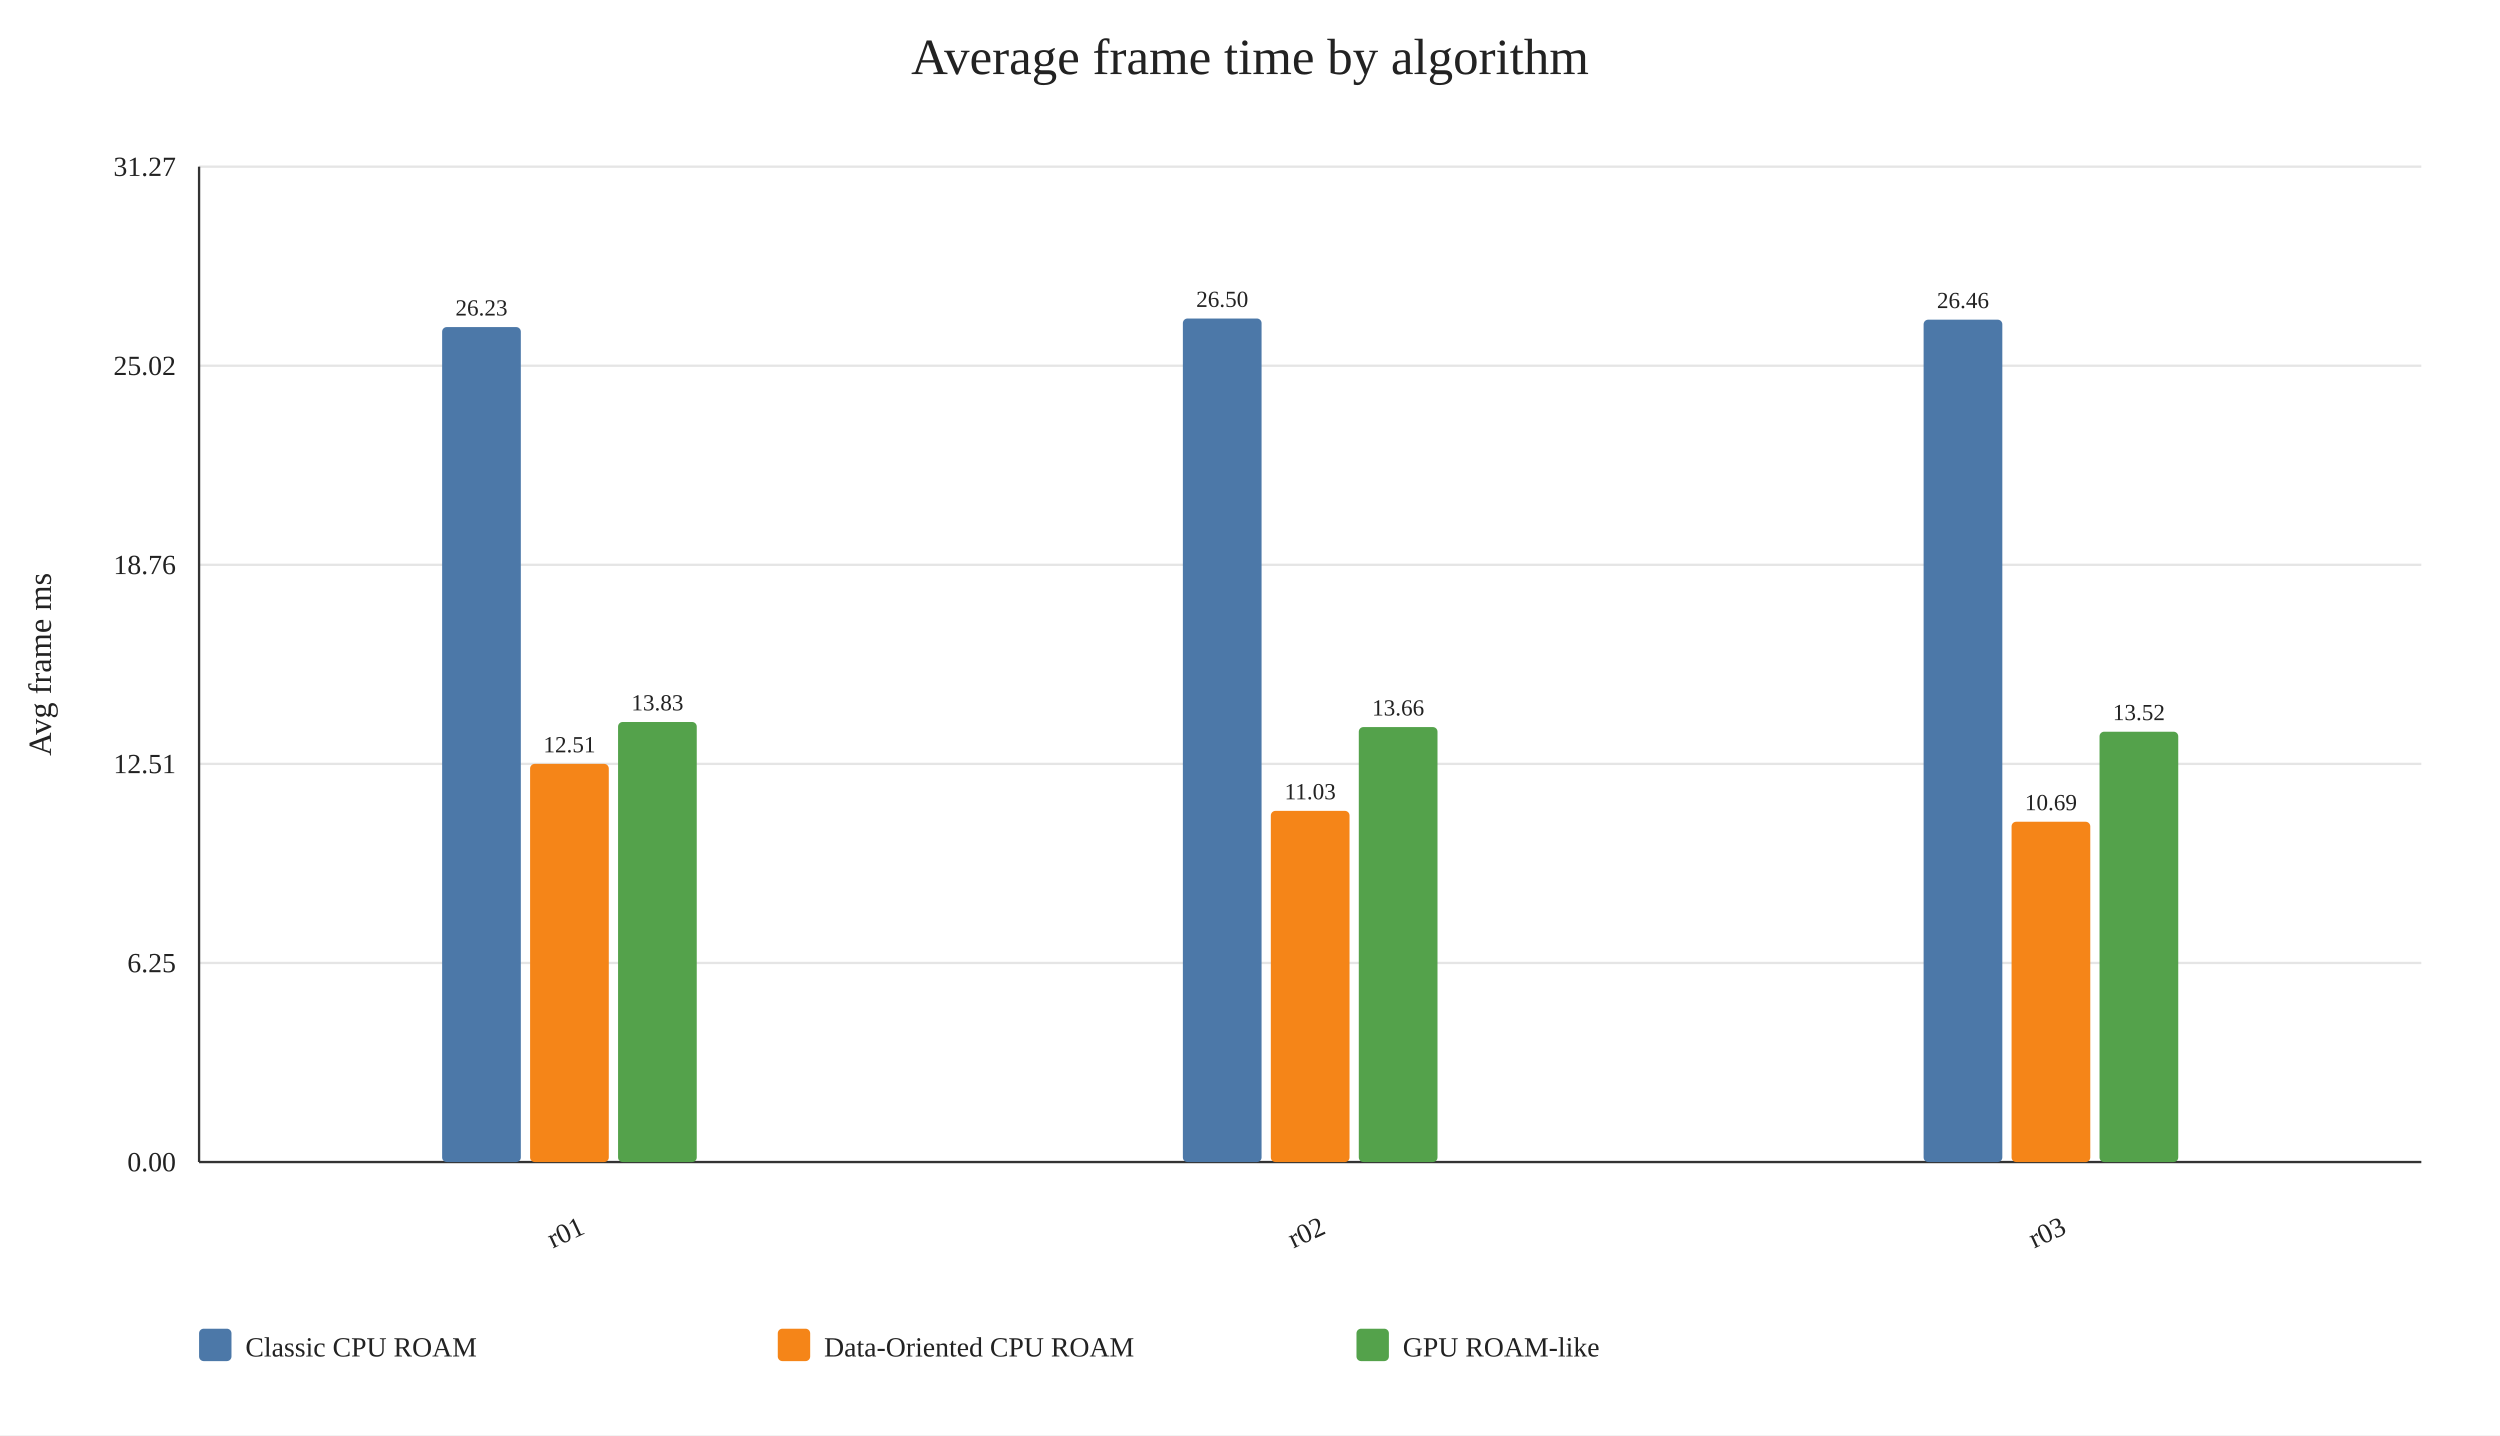
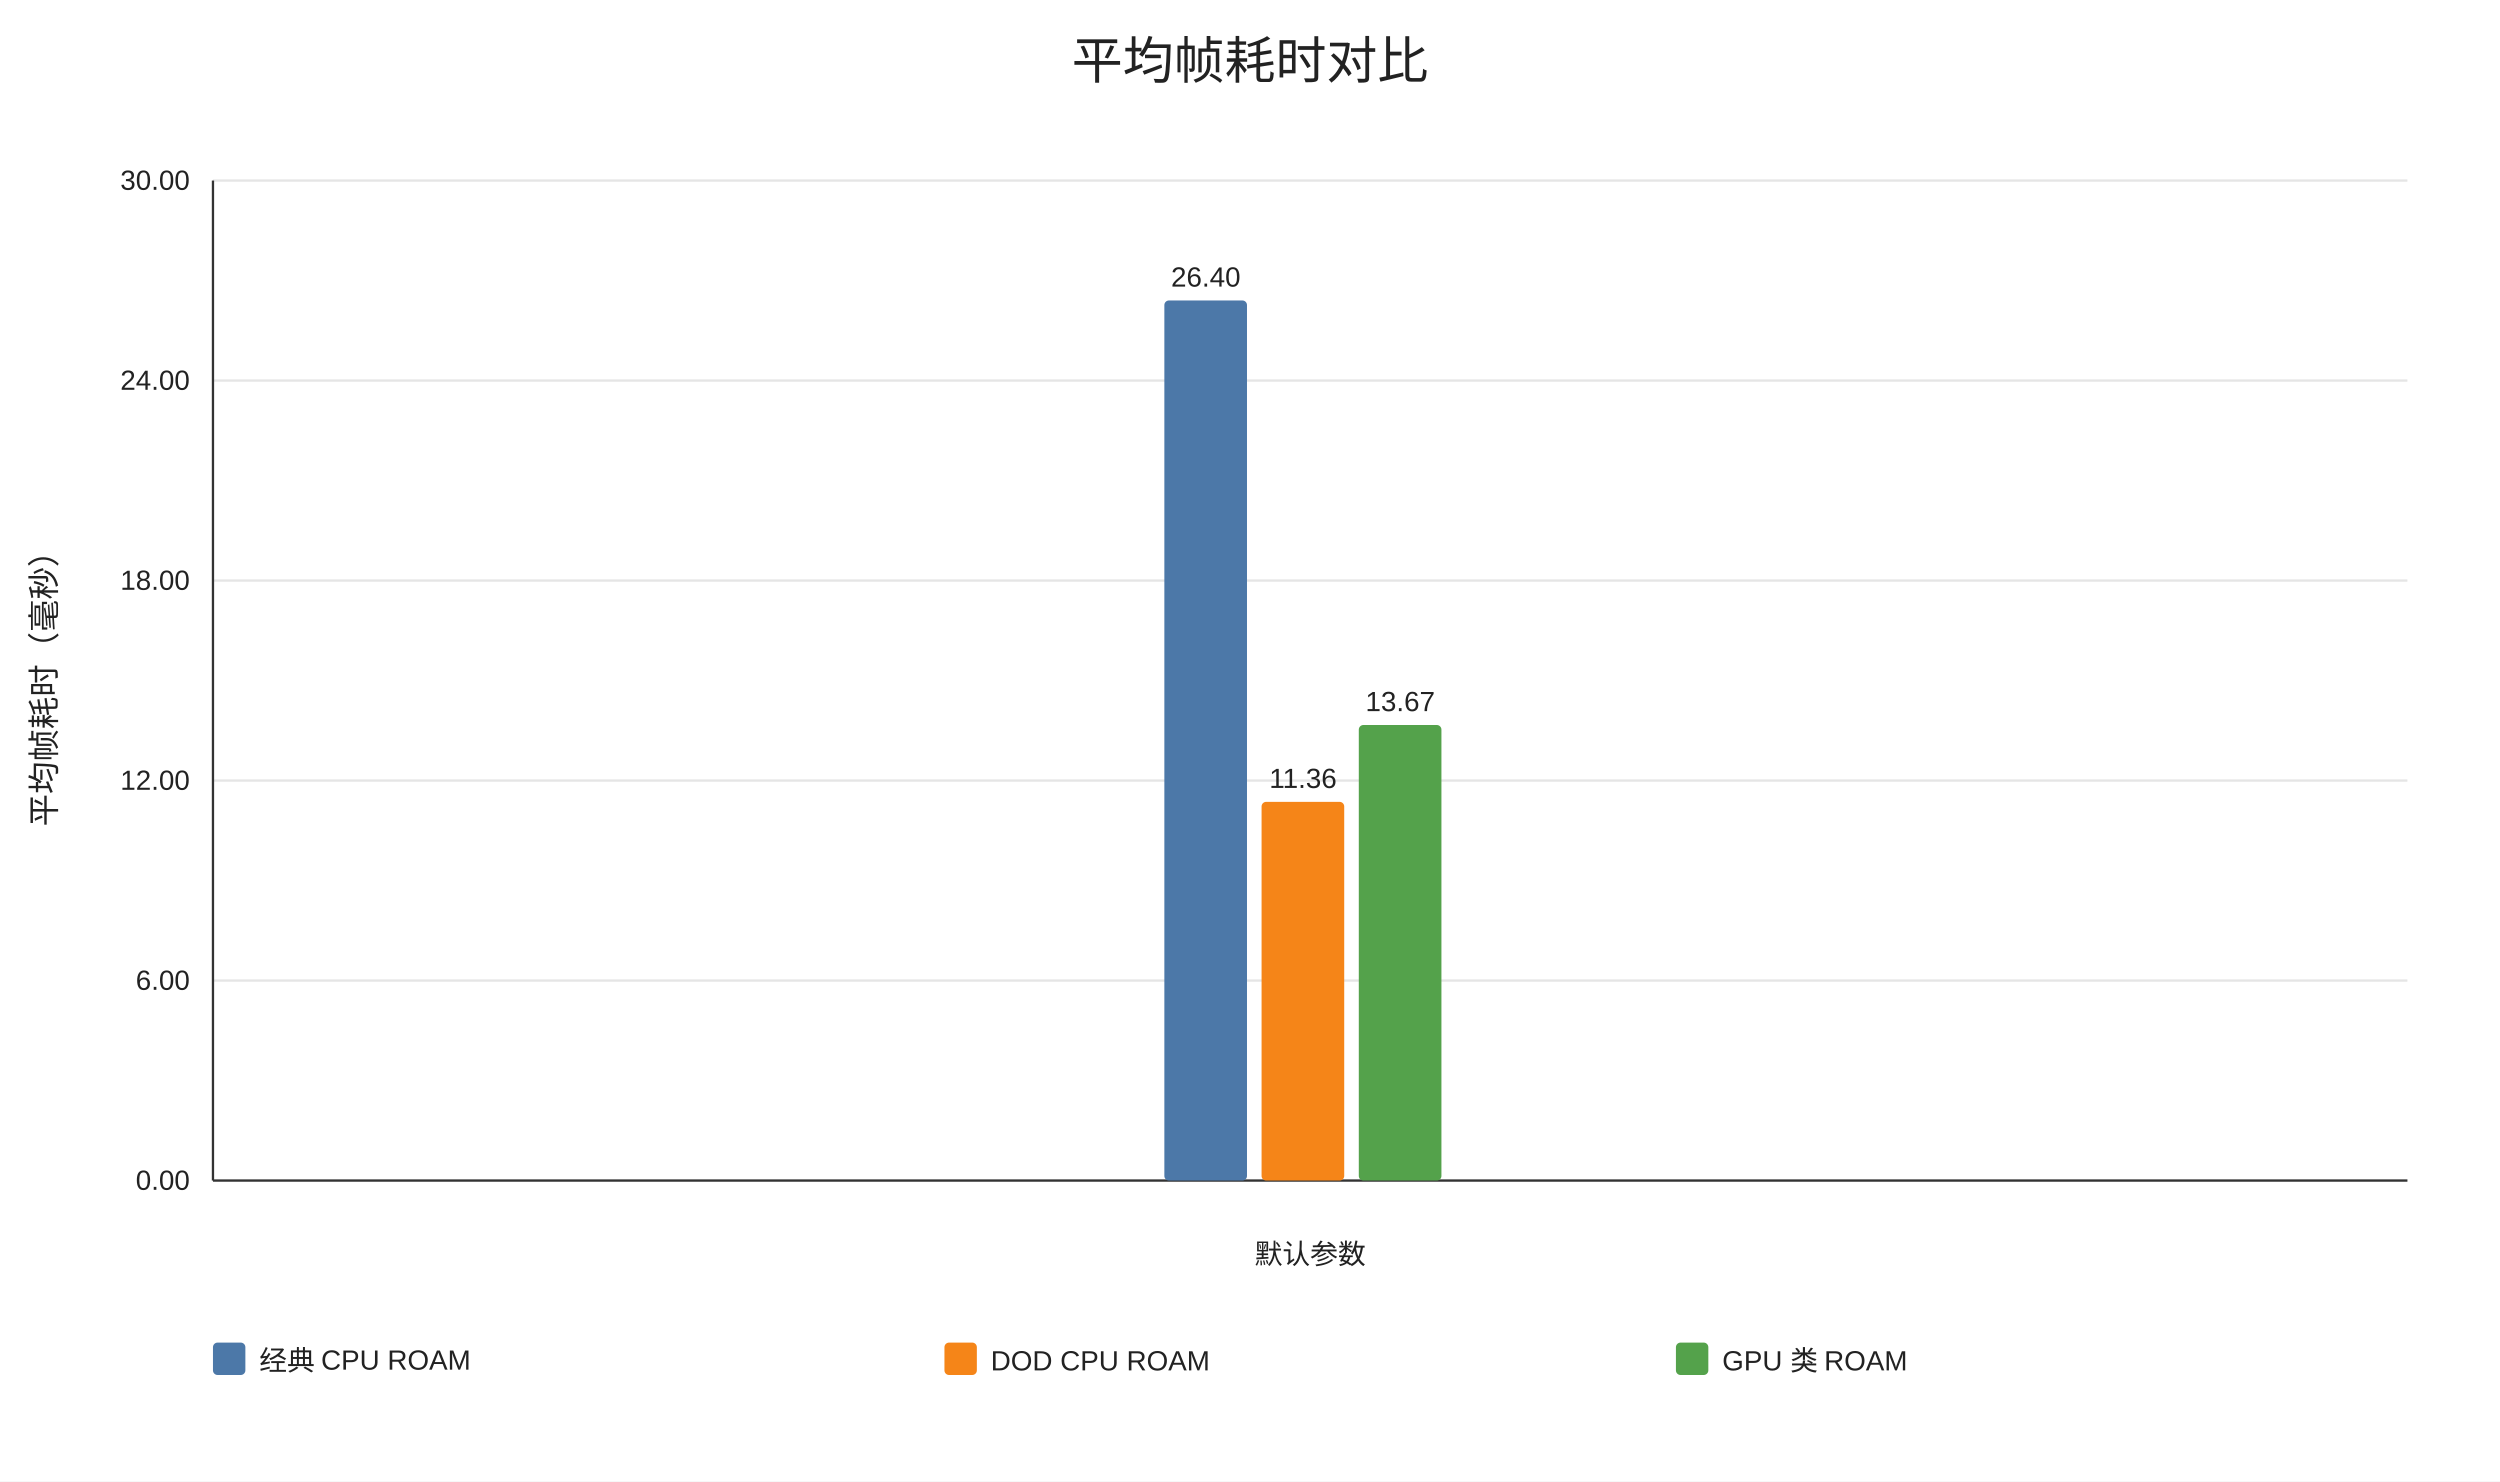
- <svg xmlns="http://www.w3.org/2000/svg" width="1080" height="620" viewBox="0 0 1080 620">
+ <svg xmlns="http://www.w3.org/2000/svg" width="1080" height="640" viewBox="0 0 1080 640">
  <rect width="100%" height="100%" fill="white" />
-   <text x="540.0" y="32.0" font-size="22" text-anchor="middle" fill="#222">Average frame time by algorithm</text>
-   <text x="22.0" y="287.0" font-size="14" text-anchor="middle" fill="#222" transform="rotate(-90.0 22.0 287.0)">Avg frame ms</text>
-   <line x1="86" y1="502.0" x2="1046" y2="502.0" stroke="#E5E5E5" />
-   <text x="76.0" y="506.0" font-size="12" text-anchor="end" fill="#222">0.00</text>
-   <line x1="86" y1="416.0" x2="1046" y2="416.0" stroke="#E5E5E5" />
-   <text x="76.0" y="420.0" font-size="12" text-anchor="end" fill="#222">6.25</text>
-   <line x1="86" y1="330.0" x2="1046" y2="330.0" stroke="#E5E5E5" />
-   <text x="76.0" y="334.0" font-size="12" text-anchor="end" fill="#222">12.51</text>
-   <line x1="86" y1="244.0" x2="1046" y2="244.0" stroke="#E5E5E5" />
-   <text x="76.0" y="248.0" font-size="12" text-anchor="end" fill="#222">18.76</text>
-   <line x1="86" y1="158.0" x2="1046" y2="158.0" stroke="#E5E5E5" />
-   <text x="76.0" y="162.0" font-size="12" text-anchor="end" fill="#222">25.02</text>
-   <line x1="86" y1="72.0" x2="1046" y2="72.0" stroke="#E5E5E5" />
-   <text x="76.0" y="76.0" font-size="12" text-anchor="end" fill="#222">31.27</text>
-   <line x1="86" y1="72" x2="86" y2="502" stroke="#333" />
-   <line x1="86" y1="502" x2="1046" y2="502" stroke="#333" />
-   <rect x="191.0" y="141.3" width="34.0" height="360.7" fill="#4C78A8" rx="2" />
-   <text x="208.0" y="136.3" font-size="10" text-anchor="middle" fill="#222">26.23</text>
-   <rect x="229.0" y="330.0" width="34.0" height="172.0" fill="#F58518" rx="2" />
-   <text x="246.0" y="325.0" font-size="10" text-anchor="middle" fill="#222">12.51</text>
-   <rect x="267.0" y="311.9" width="34.0" height="190.1" fill="#54A24B" rx="2" />
-   <text x="284.0" y="306.9" font-size="10" text-anchor="middle" fill="#222">13.83</text>
-   <text x="246.0" y="536.0" font-size="12" text-anchor="middle" fill="#222" transform="rotate(-25.0 246.0 536.0)">r01</text>
-   <rect x="511.0" y="137.6" width="34.0" height="364.4" fill="#4C78A8" rx="2" />
-   <text x="528.0" y="132.6" font-size="10" text-anchor="middle" fill="#222">26.50</text>
-   <rect x="549.0" y="350.3" width="34.0" height="151.7" fill="#F58518" rx="2" />
-   <text x="566.0" y="345.3" font-size="10" text-anchor="middle" fill="#222">11.03</text>
-   <rect x="587.0" y="314.1" width="34.0" height="187.9" fill="#54A24B" rx="2" />
-   <text x="604.0" y="309.1" font-size="10" text-anchor="middle" fill="#222">13.66</text>
-   <text x="566.0" y="536.0" font-size="12" text-anchor="middle" fill="#222" transform="rotate(-25.0 566.0 536.0)">r02</text>
-   <rect x="831.0" y="138.1" width="34.0" height="363.9" fill="#4C78A8" rx="2" />
-   <text x="848.0" y="133.1" font-size="10" text-anchor="middle" fill="#222">26.46</text>
-   <rect x="869.0" y="355.0" width="34.0" height="147.0" fill="#F58518" rx="2" />
-   <text x="886.0" y="350.0" font-size="10" text-anchor="middle" fill="#222">10.69</text>
-   <rect x="907.0" y="316.1" width="34.0" height="185.9" fill="#54A24B" rx="2" />
-   <text x="924.0" y="311.1" font-size="10" text-anchor="middle" fill="#222">13.52</text>
-   <text x="886.0" y="536.0" font-size="12" text-anchor="middle" fill="#222" transform="rotate(-25.0 886.0 536.0)">r03</text>
-   <rect x="86" y="574" width="14" height="14" fill="#4C78A8" rx="2" />
-   <text x="106.0" y="586.0" font-size="12" text-anchor="start" fill="#222">Classic CPU ROAM</text>
-   <rect x="336" y="574" width="14" height="14" fill="#F58518" rx="2" />
-   <text x="356.0" y="586.0" font-size="12" text-anchor="start" fill="#222">Data-Oriented CPU ROAM</text>
-   <rect x="586" y="574" width="14" height="14" fill="#54A24B" rx="2" />
-   <text x="606.0" y="586.0" font-size="12" text-anchor="start" fill="#222">GPU ROAM-like</text>
+   <style>text{font-family:Arial,"Microsoft YaHei",sans-serif;fill:#222}.small{font-size:12px}.axis{stroke:#333;stroke-width:1}.grid{stroke:#E5E5E5;stroke-width:1}</style>
+   <text x="540.0" y="34" font-size="22" text-anchor="middle">平均帧耗时对比</text>
+   <line class="grid" x1="92" y1="510.0" x2="1040" y2="510.0" />
+   <text class="small" x="82" y="514.0" text-anchor="end">0.00</text>
+   <line class="grid" x1="92" y1="423.6" x2="1040" y2="423.6" />
+   <text class="small" x="82" y="427.6" text-anchor="end">6.00</text>
+   <line class="grid" x1="92" y1="337.2" x2="1040" y2="337.2" />
+   <text class="small" x="82" y="341.2" text-anchor="end">12.00</text>
+   <line class="grid" x1="92" y1="250.8" x2="1040" y2="250.8" />
+   <text class="small" x="82" y="254.8" text-anchor="end">18.00</text>
+   <line class="grid" x1="92" y1="164.4" x2="1040" y2="164.4" />
+   <text class="small" x="82" y="168.4" text-anchor="end">24.00</text>
+   <line class="grid" x1="92" y1="78.0" x2="1040" y2="78.0" />
+   <text class="small" x="82" y="82.0" text-anchor="end">30.00</text>
+   <line class="axis" x1="92" y1="78" x2="92" y2="510" />
+   <line class="axis" x1="92" y1="510" x2="1040" y2="510" />
+   <text x="24" y="294.0" font-size="14" text-anchor="middle" transform="rotate(-90 24 294.0)">平均帧耗时（毫秒）</text>
+   <rect x="503.0" y="129.8" width="35.7" height="380.2" fill="#4C78A8" rx="2" />
+   <text class="small" x="520.9" y="123.8" text-anchor="middle">26.40</text>
+   <rect x="545.0" y="346.4" width="35.7" height="163.6" fill="#F58518" rx="2" />
+   <text class="small" x="562.9" y="340.4" text-anchor="middle">11.36</text>
+   <rect x="587.0" y="313.2" width="35.7" height="196.8" fill="#54A24B" rx="2" />
+   <text class="small" x="604.9" y="307.2" text-anchor="middle">13.67</text>
+   <text class="small" x="566.0" y="546" text-anchor="middle">默认参数</text>
+   <rect x="92" y="580" width="14" height="14" fill="#4C78A8" rx="2" />
+   <text class="small" x="112" y="592" text-anchor="start">经典 CPU ROAM</text>
+   <rect x="408" y="580" width="14" height="14" fill="#F58518" rx="2" />
+   <text class="small" x="428" y="592" text-anchor="start">DOD CPU ROAM</text>
+   <rect x="724" y="580" width="14" height="14" fill="#54A24B" rx="2" />
+   <text class="small" x="744" y="592" text-anchor="start">GPU 类 ROAM</text>
</svg>
